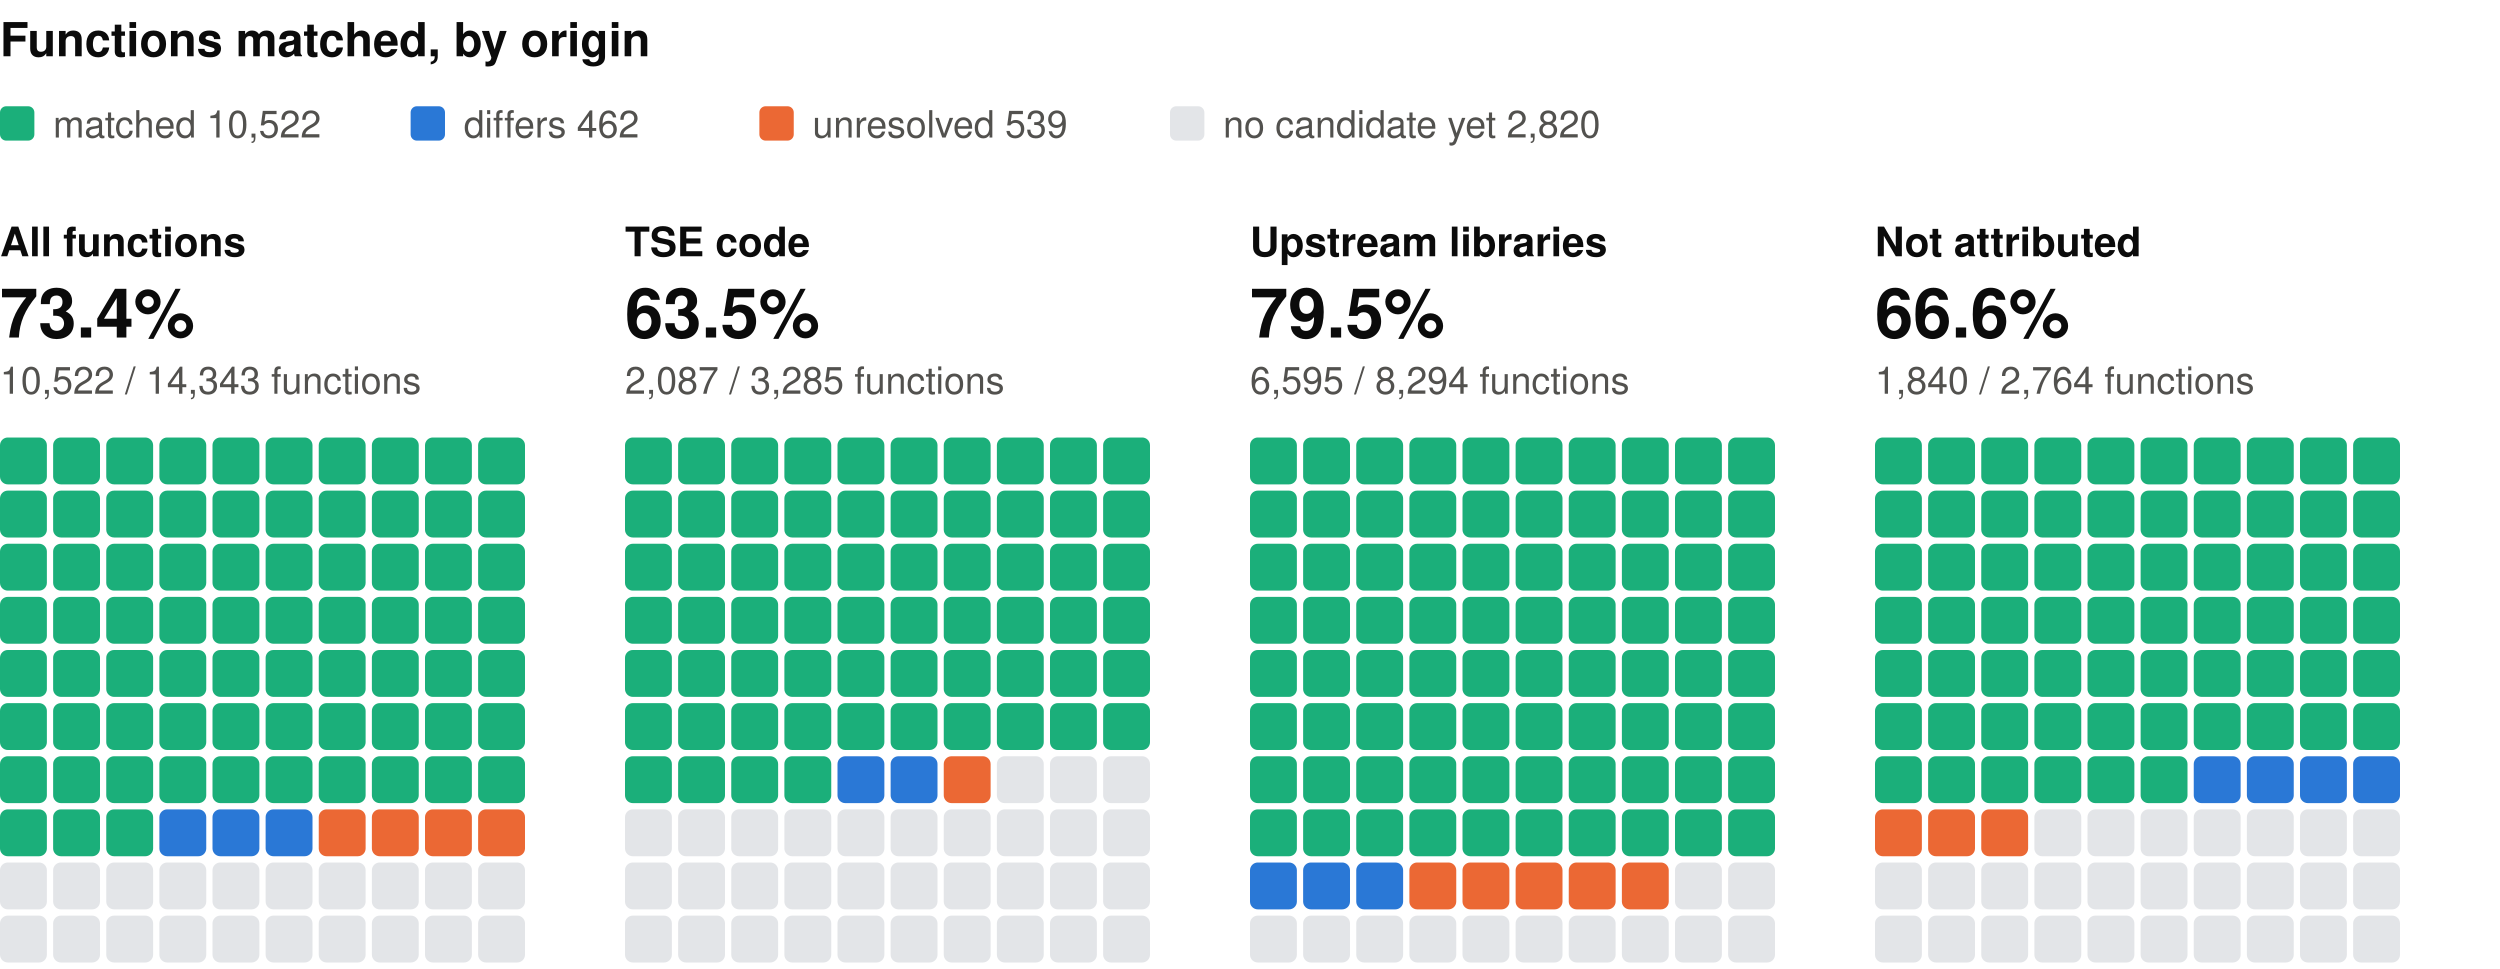
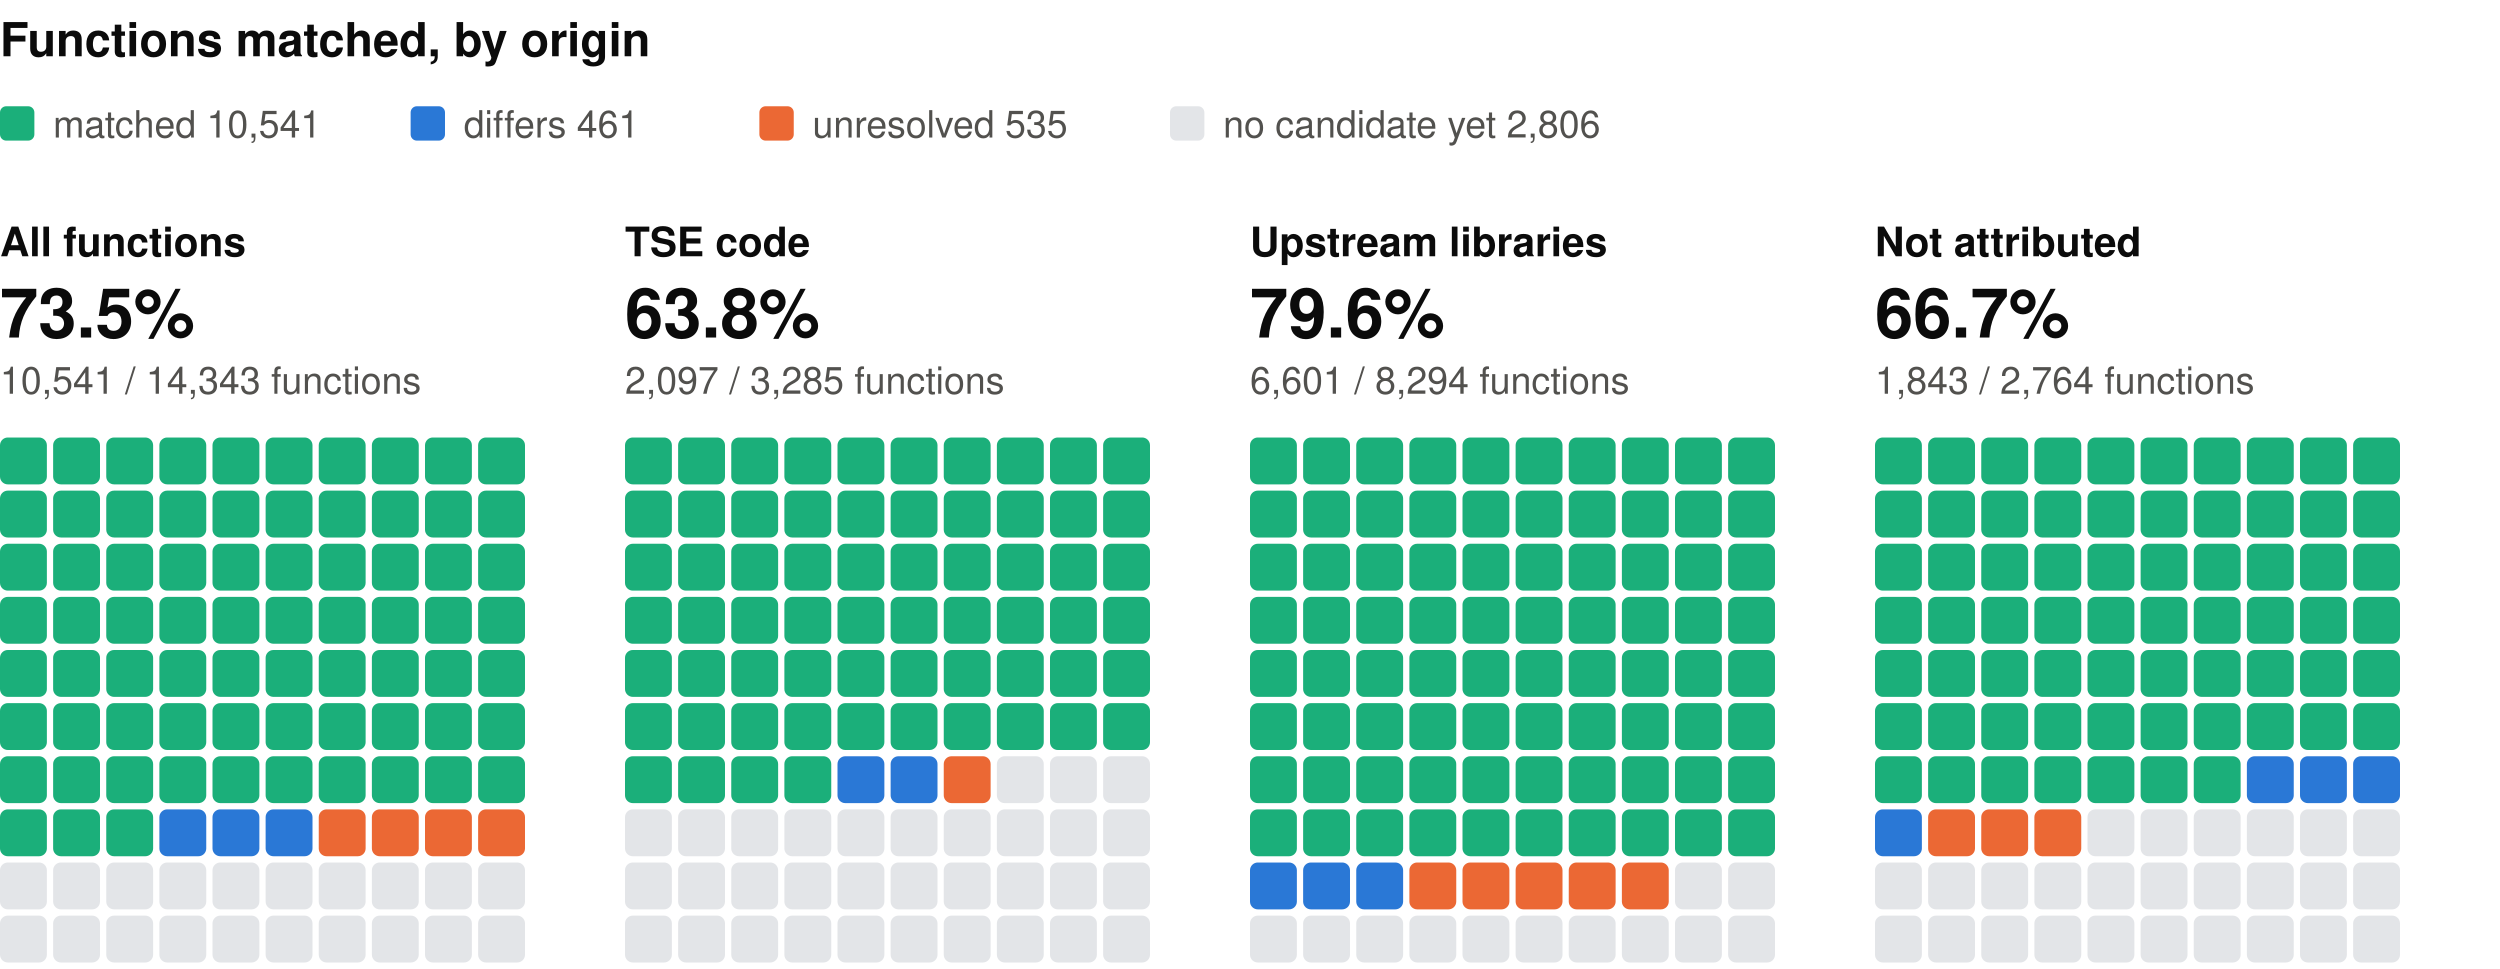
<svg xmlns="http://www.w3.org/2000/svg" width="800" height="310" viewBox="0 0 800 310" role="img" aria-label="Functions matched, by origin: one square per percent, coloured by verdict" font-family="system-ui, -apple-system, 'Segoe UI', Helvetica, Arial, sans-serif">
  <text x="0" y="18" font-size="15" fill="#0b0b0b" font-weight="600">Functions matched, by origin</text>
  <rect x="0" y="34" width="11" height="11" rx="2" fill="#1baf7a" />
-   <text x="17" y="44" font-size="12" fill="#52514e">matched 10,522</text>
+   <text x="17" y="44" font-size="12" fill="#52514e">matched 10,541</text>
  <rect x="131.4" y="34" width="11" height="11" rx="2" fill="#2a78d6" />
-   <text x="148.4" y="44" font-size="12" fill="#52514e">differs 462</text>
+   <text x="148.4" y="44" font-size="12" fill="#52514e">differs 461</text>
  <rect x="243" y="34" width="11" height="11" rx="2" fill="#eb6834" />
-   <text x="260" y="44" font-size="12" fill="#52514e">unresolved 539</text>
+   <text x="260" y="44" font-size="12" fill="#52514e">unresolved 535</text>
  <rect x="374.4" y="34" width="11" height="11" rx="2" fill="#e3e5e8" />
-   <text x="391.4" y="44" font-size="12" fill="#52514e">no candidate yet 2,820</text>
+   <text x="391.4" y="44" font-size="12" fill="#52514e">no candidate yet 2,806</text>
  <text x="0" y="82" font-size="13" fill="#0b0b0b" font-weight="600">All functions</text>
-   <text x="0" y="108" font-size="22" fill="#0b0b0b" font-weight="600">73.4%</text>
-   <text x="0" y="126" font-size="12" fill="#52514e">10,522 / 14,343 functions</text>
+   <text x="0" y="108" font-size="22" fill="#0b0b0b" font-weight="600">73.5%</text>
+   <text x="0" y="126" font-size="12" fill="#52514e">10,541 / 14,343 functions</text>
  <rect x="0" y="140" width="15" height="15" rx="2.5" fill="#1baf7a" />
  <rect x="17" y="140" width="15" height="15" rx="2.5" fill="#1baf7a" />
  <rect x="34" y="140" width="15" height="15" rx="2.5" fill="#1baf7a" />
  <rect x="51" y="140" width="15" height="15" rx="2.5" fill="#1baf7a" />
  <rect x="68" y="140" width="15" height="15" rx="2.5" fill="#1baf7a" />
  <rect x="85" y="140" width="15" height="15" rx="2.5" fill="#1baf7a" />
  <rect x="102" y="140" width="15" height="15" rx="2.5" fill="#1baf7a" />
  <rect x="119" y="140" width="15" height="15" rx="2.5" fill="#1baf7a" />
  <rect x="136" y="140" width="15" height="15" rx="2.5" fill="#1baf7a" />
  <rect x="153" y="140" width="15" height="15" rx="2.5" fill="#1baf7a" />
  <rect x="0" y="157" width="15" height="15" rx="2.5" fill="#1baf7a" />
  <rect x="17" y="157" width="15" height="15" rx="2.5" fill="#1baf7a" />
  <rect x="34" y="157" width="15" height="15" rx="2.5" fill="#1baf7a" />
  <rect x="51" y="157" width="15" height="15" rx="2.5" fill="#1baf7a" />
  <rect x="68" y="157" width="15" height="15" rx="2.5" fill="#1baf7a" />
  <rect x="85" y="157" width="15" height="15" rx="2.5" fill="#1baf7a" />
  <rect x="102" y="157" width="15" height="15" rx="2.5" fill="#1baf7a" />
  <rect x="119" y="157" width="15" height="15" rx="2.5" fill="#1baf7a" />
  <rect x="136" y="157" width="15" height="15" rx="2.5" fill="#1baf7a" />
  <rect x="153" y="157" width="15" height="15" rx="2.5" fill="#1baf7a" />
  <rect x="0" y="174" width="15" height="15" rx="2.5" fill="#1baf7a" />
  <rect x="17" y="174" width="15" height="15" rx="2.5" fill="#1baf7a" />
  <rect x="34" y="174" width="15" height="15" rx="2.5" fill="#1baf7a" />
  <rect x="51" y="174" width="15" height="15" rx="2.5" fill="#1baf7a" />
  <rect x="68" y="174" width="15" height="15" rx="2.5" fill="#1baf7a" />
  <rect x="85" y="174" width="15" height="15" rx="2.5" fill="#1baf7a" />
  <rect x="102" y="174" width="15" height="15" rx="2.5" fill="#1baf7a" />
  <rect x="119" y="174" width="15" height="15" rx="2.5" fill="#1baf7a" />
  <rect x="136" y="174" width="15" height="15" rx="2.5" fill="#1baf7a" />
  <rect x="153" y="174" width="15" height="15" rx="2.5" fill="#1baf7a" />
  <rect x="0" y="191" width="15" height="15" rx="2.5" fill="#1baf7a" />
  <rect x="17" y="191" width="15" height="15" rx="2.5" fill="#1baf7a" />
  <rect x="34" y="191" width="15" height="15" rx="2.5" fill="#1baf7a" />
  <rect x="51" y="191" width="15" height="15" rx="2.5" fill="#1baf7a" />
  <rect x="68" y="191" width="15" height="15" rx="2.5" fill="#1baf7a" />
  <rect x="85" y="191" width="15" height="15" rx="2.5" fill="#1baf7a" />
  <rect x="102" y="191" width="15" height="15" rx="2.5" fill="#1baf7a" />
  <rect x="119" y="191" width="15" height="15" rx="2.5" fill="#1baf7a" />
  <rect x="136" y="191" width="15" height="15" rx="2.5" fill="#1baf7a" />
  <rect x="153" y="191" width="15" height="15" rx="2.5" fill="#1baf7a" />
  <rect x="0" y="208" width="15" height="15" rx="2.5" fill="#1baf7a" />
  <rect x="17" y="208" width="15" height="15" rx="2.5" fill="#1baf7a" />
  <rect x="34" y="208" width="15" height="15" rx="2.5" fill="#1baf7a" />
  <rect x="51" y="208" width="15" height="15" rx="2.5" fill="#1baf7a" />
  <rect x="68" y="208" width="15" height="15" rx="2.5" fill="#1baf7a" />
  <rect x="85" y="208" width="15" height="15" rx="2.5" fill="#1baf7a" />
  <rect x="102" y="208" width="15" height="15" rx="2.5" fill="#1baf7a" />
  <rect x="119" y="208" width="15" height="15" rx="2.5" fill="#1baf7a" />
  <rect x="136" y="208" width="15" height="15" rx="2.5" fill="#1baf7a" />
  <rect x="153" y="208" width="15" height="15" rx="2.5" fill="#1baf7a" />
  <rect x="0" y="225" width="15" height="15" rx="2.5" fill="#1baf7a" />
  <rect x="17" y="225" width="15" height="15" rx="2.5" fill="#1baf7a" />
  <rect x="34" y="225" width="15" height="15" rx="2.5" fill="#1baf7a" />
  <rect x="51" y="225" width="15" height="15" rx="2.5" fill="#1baf7a" />
  <rect x="68" y="225" width="15" height="15" rx="2.5" fill="#1baf7a" />
  <rect x="85" y="225" width="15" height="15" rx="2.5" fill="#1baf7a" />
  <rect x="102" y="225" width="15" height="15" rx="2.5" fill="#1baf7a" />
  <rect x="119" y="225" width="15" height="15" rx="2.5" fill="#1baf7a" />
  <rect x="136" y="225" width="15" height="15" rx="2.5" fill="#1baf7a" />
  <rect x="153" y="225" width="15" height="15" rx="2.5" fill="#1baf7a" />
  <rect x="0" y="242" width="15" height="15" rx="2.5" fill="#1baf7a" />
  <rect x="17" y="242" width="15" height="15" rx="2.5" fill="#1baf7a" />
  <rect x="34" y="242" width="15" height="15" rx="2.5" fill="#1baf7a" />
  <rect x="51" y="242" width="15" height="15" rx="2.5" fill="#1baf7a" />
  <rect x="68" y="242" width="15" height="15" rx="2.5" fill="#1baf7a" />
  <rect x="85" y="242" width="15" height="15" rx="2.5" fill="#1baf7a" />
  <rect x="102" y="242" width="15" height="15" rx="2.5" fill="#1baf7a" />
  <rect x="119" y="242" width="15" height="15" rx="2.5" fill="#1baf7a" />
  <rect x="136" y="242" width="15" height="15" rx="2.5" fill="#1baf7a" />
  <rect x="153" y="242" width="15" height="15" rx="2.5" fill="#1baf7a" />
  <rect x="0" y="259" width="15" height="15" rx="2.5" fill="#1baf7a" />
  <rect x="17" y="259" width="15" height="15" rx="2.5" fill="#1baf7a" />
  <rect x="34" y="259" width="15" height="15" rx="2.5" fill="#1baf7a" />
  <rect x="51" y="259" width="15" height="15" rx="2.5" fill="#2a78d6" />
  <rect x="68" y="259" width="15" height="15" rx="2.5" fill="#2a78d6" />
  <rect x="85" y="259" width="15" height="15" rx="2.5" fill="#2a78d6" />
  <rect x="102" y="259" width="15" height="15" rx="2.5" fill="#eb6834" />
  <rect x="119" y="259" width="15" height="15" rx="2.5" fill="#eb6834" />
  <rect x="136" y="259" width="15" height="15" rx="2.5" fill="#eb6834" />
  <rect x="153" y="259" width="15" height="15" rx="2.5" fill="#eb6834" />
  <rect x="0" y="276" width="15" height="15" rx="2.5" fill="#e3e5e8" />
  <rect x="17" y="276" width="15" height="15" rx="2.5" fill="#e3e5e8" />
  <rect x="34" y="276" width="15" height="15" rx="2.5" fill="#e3e5e8" />
  <rect x="51" y="276" width="15" height="15" rx="2.5" fill="#e3e5e8" />
  <rect x="68" y="276" width="15" height="15" rx="2.5" fill="#e3e5e8" />
  <rect x="85" y="276" width="15" height="15" rx="2.5" fill="#e3e5e8" />
  <rect x="102" y="276" width="15" height="15" rx="2.5" fill="#e3e5e8" />
  <rect x="119" y="276" width="15" height="15" rx="2.5" fill="#e3e5e8" />
  <rect x="136" y="276" width="15" height="15" rx="2.5" fill="#e3e5e8" />
  <rect x="153" y="276" width="15" height="15" rx="2.5" fill="#e3e5e8" />
  <rect x="0" y="293" width="15" height="15" rx="2.5" fill="#e3e5e8" />
  <rect x="17" y="293" width="15" height="15" rx="2.5" fill="#e3e5e8" />
  <rect x="34" y="293" width="15" height="15" rx="2.5" fill="#e3e5e8" />
  <rect x="51" y="293" width="15" height="15" rx="2.5" fill="#e3e5e8" />
  <rect x="68" y="293" width="15" height="15" rx="2.5" fill="#e3e5e8" />
  <rect x="85" y="293" width="15" height="15" rx="2.5" fill="#e3e5e8" />
  <rect x="102" y="293" width="15" height="15" rx="2.5" fill="#e3e5e8" />
  <rect x="119" y="293" width="15" height="15" rx="2.5" fill="#e3e5e8" />
  <rect x="136" y="293" width="15" height="15" rx="2.5" fill="#e3e5e8" />
  <rect x="153" y="293" width="15" height="15" rx="2.5" fill="#e3e5e8" />
  <text x="200" y="82" font-size="13" fill="#0b0b0b" font-weight="600">TSE code</text>
-   <text x="200" y="108" font-size="22" fill="#0b0b0b" font-weight="600">63.5%</text>
-   <text x="200" y="126" font-size="12" fill="#52514e">2,087 / 3,285 functions</text>
+   <text x="200" y="108" font-size="22" fill="#0b0b0b" font-weight="600">63.8%</text>
+   <text x="200" y="126" font-size="12" fill="#52514e">2,097 / 3,285 functions</text>
  <rect x="200" y="140" width="15" height="15" rx="2.5" fill="#1baf7a" />
  <rect x="217" y="140" width="15" height="15" rx="2.5" fill="#1baf7a" />
  <rect x="234" y="140" width="15" height="15" rx="2.5" fill="#1baf7a" />
  <rect x="251" y="140" width="15" height="15" rx="2.5" fill="#1baf7a" />
  <rect x="268" y="140" width="15" height="15" rx="2.5" fill="#1baf7a" />
  <rect x="285" y="140" width="15" height="15" rx="2.5" fill="#1baf7a" />
  <rect x="302" y="140" width="15" height="15" rx="2.5" fill="#1baf7a" />
  <rect x="319" y="140" width="15" height="15" rx="2.5" fill="#1baf7a" />
  <rect x="336" y="140" width="15" height="15" rx="2.5" fill="#1baf7a" />
  <rect x="353" y="140" width="15" height="15" rx="2.5" fill="#1baf7a" />
  <rect x="200" y="157" width="15" height="15" rx="2.5" fill="#1baf7a" />
  <rect x="217" y="157" width="15" height="15" rx="2.5" fill="#1baf7a" />
  <rect x="234" y="157" width="15" height="15" rx="2.5" fill="#1baf7a" />
  <rect x="251" y="157" width="15" height="15" rx="2.5" fill="#1baf7a" />
  <rect x="268" y="157" width="15" height="15" rx="2.5" fill="#1baf7a" />
  <rect x="285" y="157" width="15" height="15" rx="2.5" fill="#1baf7a" />
  <rect x="302" y="157" width="15" height="15" rx="2.5" fill="#1baf7a" />
  <rect x="319" y="157" width="15" height="15" rx="2.5" fill="#1baf7a" />
  <rect x="336" y="157" width="15" height="15" rx="2.5" fill="#1baf7a" />
  <rect x="353" y="157" width="15" height="15" rx="2.5" fill="#1baf7a" />
  <rect x="200" y="174" width="15" height="15" rx="2.5" fill="#1baf7a" />
  <rect x="217" y="174" width="15" height="15" rx="2.5" fill="#1baf7a" />
  <rect x="234" y="174" width="15" height="15" rx="2.5" fill="#1baf7a" />
  <rect x="251" y="174" width="15" height="15" rx="2.5" fill="#1baf7a" />
  <rect x="268" y="174" width="15" height="15" rx="2.5" fill="#1baf7a" />
  <rect x="285" y="174" width="15" height="15" rx="2.5" fill="#1baf7a" />
  <rect x="302" y="174" width="15" height="15" rx="2.5" fill="#1baf7a" />
  <rect x="319" y="174" width="15" height="15" rx="2.5" fill="#1baf7a" />
  <rect x="336" y="174" width="15" height="15" rx="2.5" fill="#1baf7a" />
  <rect x="353" y="174" width="15" height="15" rx="2.5" fill="#1baf7a" />
  <rect x="200" y="191" width="15" height="15" rx="2.5" fill="#1baf7a" />
  <rect x="217" y="191" width="15" height="15" rx="2.5" fill="#1baf7a" />
  <rect x="234" y="191" width="15" height="15" rx="2.5" fill="#1baf7a" />
  <rect x="251" y="191" width="15" height="15" rx="2.5" fill="#1baf7a" />
  <rect x="268" y="191" width="15" height="15" rx="2.5" fill="#1baf7a" />
  <rect x="285" y="191" width="15" height="15" rx="2.5" fill="#1baf7a" />
  <rect x="302" y="191" width="15" height="15" rx="2.5" fill="#1baf7a" />
  <rect x="319" y="191" width="15" height="15" rx="2.5" fill="#1baf7a" />
  <rect x="336" y="191" width="15" height="15" rx="2.5" fill="#1baf7a" />
  <rect x="353" y="191" width="15" height="15" rx="2.5" fill="#1baf7a" />
  <rect x="200" y="208" width="15" height="15" rx="2.5" fill="#1baf7a" />
  <rect x="217" y="208" width="15" height="15" rx="2.5" fill="#1baf7a" />
  <rect x="234" y="208" width="15" height="15" rx="2.5" fill="#1baf7a" />
  <rect x="251" y="208" width="15" height="15" rx="2.5" fill="#1baf7a" />
  <rect x="268" y="208" width="15" height="15" rx="2.5" fill="#1baf7a" />
  <rect x="285" y="208" width="15" height="15" rx="2.5" fill="#1baf7a" />
  <rect x="302" y="208" width="15" height="15" rx="2.5" fill="#1baf7a" />
  <rect x="319" y="208" width="15" height="15" rx="2.5" fill="#1baf7a" />
  <rect x="336" y="208" width="15" height="15" rx="2.5" fill="#1baf7a" />
  <rect x="353" y="208" width="15" height="15" rx="2.5" fill="#1baf7a" />
  <rect x="200" y="225" width="15" height="15" rx="2.5" fill="#1baf7a" />
  <rect x="217" y="225" width="15" height="15" rx="2.5" fill="#1baf7a" />
  <rect x="234" y="225" width="15" height="15" rx="2.5" fill="#1baf7a" />
  <rect x="251" y="225" width="15" height="15" rx="2.5" fill="#1baf7a" />
  <rect x="268" y="225" width="15" height="15" rx="2.5" fill="#1baf7a" />
  <rect x="285" y="225" width="15" height="15" rx="2.5" fill="#1baf7a" />
  <rect x="302" y="225" width="15" height="15" rx="2.5" fill="#1baf7a" />
  <rect x="319" y="225" width="15" height="15" rx="2.5" fill="#1baf7a" />
  <rect x="336" y="225" width="15" height="15" rx="2.5" fill="#1baf7a" />
  <rect x="353" y="225" width="15" height="15" rx="2.5" fill="#1baf7a" />
  <rect x="200" y="242" width="15" height="15" rx="2.5" fill="#1baf7a" />
  <rect x="217" y="242" width="15" height="15" rx="2.5" fill="#1baf7a" />
  <rect x="234" y="242" width="15" height="15" rx="2.5" fill="#1baf7a" />
  <rect x="251" y="242" width="15" height="15" rx="2.5" fill="#1baf7a" />
  <rect x="268" y="242" width="15" height="15" rx="2.5" fill="#2a78d6" />
  <rect x="285" y="242" width="15" height="15" rx="2.5" fill="#2a78d6" />
  <rect x="302" y="242" width="15" height="15" rx="2.5" fill="#eb6834" />
  <rect x="319" y="242" width="15" height="15" rx="2.5" fill="#e3e5e8" />
  <rect x="336" y="242" width="15" height="15" rx="2.5" fill="#e3e5e8" />
  <rect x="353" y="242" width="15" height="15" rx="2.5" fill="#e3e5e8" />
  <rect x="200" y="259" width="15" height="15" rx="2.5" fill="#e3e5e8" />
  <rect x="217" y="259" width="15" height="15" rx="2.5" fill="#e3e5e8" />
  <rect x="234" y="259" width="15" height="15" rx="2.5" fill="#e3e5e8" />
  <rect x="251" y="259" width="15" height="15" rx="2.5" fill="#e3e5e8" />
  <rect x="268" y="259" width="15" height="15" rx="2.5" fill="#e3e5e8" />
  <rect x="285" y="259" width="15" height="15" rx="2.5" fill="#e3e5e8" />
  <rect x="302" y="259" width="15" height="15" rx="2.5" fill="#e3e5e8" />
  <rect x="319" y="259" width="15" height="15" rx="2.5" fill="#e3e5e8" />
  <rect x="336" y="259" width="15" height="15" rx="2.5" fill="#e3e5e8" />
  <rect x="353" y="259" width="15" height="15" rx="2.5" fill="#e3e5e8" />
  <rect x="200" y="276" width="15" height="15" rx="2.5" fill="#e3e5e8" />
  <rect x="217" y="276" width="15" height="15" rx="2.5" fill="#e3e5e8" />
  <rect x="234" y="276" width="15" height="15" rx="2.5" fill="#e3e5e8" />
  <rect x="251" y="276" width="15" height="15" rx="2.5" fill="#e3e5e8" />
  <rect x="268" y="276" width="15" height="15" rx="2.5" fill="#e3e5e8" />
  <rect x="285" y="276" width="15" height="15" rx="2.5" fill="#e3e5e8" />
  <rect x="302" y="276" width="15" height="15" rx="2.5" fill="#e3e5e8" />
  <rect x="319" y="276" width="15" height="15" rx="2.5" fill="#e3e5e8" />
  <rect x="336" y="276" width="15" height="15" rx="2.5" fill="#e3e5e8" />
  <rect x="353" y="276" width="15" height="15" rx="2.5" fill="#e3e5e8" />
  <rect x="200" y="293" width="15" height="15" rx="2.5" fill="#e3e5e8" />
  <rect x="217" y="293" width="15" height="15" rx="2.5" fill="#e3e5e8" />
  <rect x="234" y="293" width="15" height="15" rx="2.5" fill="#e3e5e8" />
  <rect x="251" y="293" width="15" height="15" rx="2.5" fill="#e3e5e8" />
  <rect x="268" y="293" width="15" height="15" rx="2.5" fill="#e3e5e8" />
  <rect x="285" y="293" width="15" height="15" rx="2.5" fill="#e3e5e8" />
  <rect x="302" y="293" width="15" height="15" rx="2.5" fill="#e3e5e8" />
  <rect x="319" y="293" width="15" height="15" rx="2.5" fill="#e3e5e8" />
  <rect x="336" y="293" width="15" height="15" rx="2.5" fill="#e3e5e8" />
  <rect x="353" y="293" width="15" height="15" rx="2.5" fill="#e3e5e8" />
  <text x="400" y="82" font-size="13" fill="#0b0b0b" font-weight="600">Upstream libraries</text>
-   <text x="400" y="108" font-size="22" fill="#0b0b0b" font-weight="600">79.5%</text>
-   <text x="400" y="126" font-size="12" fill="#52514e">6,595 / 8,294 functions</text>
+   <text x="400" y="108" font-size="22" fill="#0b0b0b" font-weight="600">79.6%</text>
+   <text x="400" y="126" font-size="12" fill="#52514e">6,601 / 8,294 functions</text>
  <rect x="400" y="140" width="15" height="15" rx="2.5" fill="#1baf7a" />
  <rect x="417" y="140" width="15" height="15" rx="2.5" fill="#1baf7a" />
  <rect x="434" y="140" width="15" height="15" rx="2.5" fill="#1baf7a" />
  <rect x="451" y="140" width="15" height="15" rx="2.5" fill="#1baf7a" />
  <rect x="468" y="140" width="15" height="15" rx="2.5" fill="#1baf7a" />
  <rect x="485" y="140" width="15" height="15" rx="2.5" fill="#1baf7a" />
  <rect x="502" y="140" width="15" height="15" rx="2.5" fill="#1baf7a" />
  <rect x="519" y="140" width="15" height="15" rx="2.5" fill="#1baf7a" />
  <rect x="536" y="140" width="15" height="15" rx="2.5" fill="#1baf7a" />
  <rect x="553" y="140" width="15" height="15" rx="2.5" fill="#1baf7a" />
  <rect x="400" y="157" width="15" height="15" rx="2.5" fill="#1baf7a" />
  <rect x="417" y="157" width="15" height="15" rx="2.5" fill="#1baf7a" />
  <rect x="434" y="157" width="15" height="15" rx="2.5" fill="#1baf7a" />
  <rect x="451" y="157" width="15" height="15" rx="2.5" fill="#1baf7a" />
  <rect x="468" y="157" width="15" height="15" rx="2.5" fill="#1baf7a" />
  <rect x="485" y="157" width="15" height="15" rx="2.5" fill="#1baf7a" />
  <rect x="502" y="157" width="15" height="15" rx="2.5" fill="#1baf7a" />
  <rect x="519" y="157" width="15" height="15" rx="2.5" fill="#1baf7a" />
  <rect x="536" y="157" width="15" height="15" rx="2.5" fill="#1baf7a" />
  <rect x="553" y="157" width="15" height="15" rx="2.5" fill="#1baf7a" />
  <rect x="400" y="174" width="15" height="15" rx="2.5" fill="#1baf7a" />
  <rect x="417" y="174" width="15" height="15" rx="2.5" fill="#1baf7a" />
  <rect x="434" y="174" width="15" height="15" rx="2.5" fill="#1baf7a" />
  <rect x="451" y="174" width="15" height="15" rx="2.5" fill="#1baf7a" />
  <rect x="468" y="174" width="15" height="15" rx="2.5" fill="#1baf7a" />
  <rect x="485" y="174" width="15" height="15" rx="2.5" fill="#1baf7a" />
  <rect x="502" y="174" width="15" height="15" rx="2.5" fill="#1baf7a" />
  <rect x="519" y="174" width="15" height="15" rx="2.5" fill="#1baf7a" />
  <rect x="536" y="174" width="15" height="15" rx="2.5" fill="#1baf7a" />
  <rect x="553" y="174" width="15" height="15" rx="2.5" fill="#1baf7a" />
  <rect x="400" y="191" width="15" height="15" rx="2.5" fill="#1baf7a" />
  <rect x="417" y="191" width="15" height="15" rx="2.5" fill="#1baf7a" />
  <rect x="434" y="191" width="15" height="15" rx="2.5" fill="#1baf7a" />
  <rect x="451" y="191" width="15" height="15" rx="2.5" fill="#1baf7a" />
  <rect x="468" y="191" width="15" height="15" rx="2.5" fill="#1baf7a" />
  <rect x="485" y="191" width="15" height="15" rx="2.5" fill="#1baf7a" />
  <rect x="502" y="191" width="15" height="15" rx="2.5" fill="#1baf7a" />
  <rect x="519" y="191" width="15" height="15" rx="2.5" fill="#1baf7a" />
  <rect x="536" y="191" width="15" height="15" rx="2.5" fill="#1baf7a" />
  <rect x="553" y="191" width="15" height="15" rx="2.5" fill="#1baf7a" />
  <rect x="400" y="208" width="15" height="15" rx="2.5" fill="#1baf7a" />
  <rect x="417" y="208" width="15" height="15" rx="2.5" fill="#1baf7a" />
  <rect x="434" y="208" width="15" height="15" rx="2.5" fill="#1baf7a" />
  <rect x="451" y="208" width="15" height="15" rx="2.5" fill="#1baf7a" />
  <rect x="468" y="208" width="15" height="15" rx="2.5" fill="#1baf7a" />
  <rect x="485" y="208" width="15" height="15" rx="2.5" fill="#1baf7a" />
  <rect x="502" y="208" width="15" height="15" rx="2.5" fill="#1baf7a" />
  <rect x="519" y="208" width="15" height="15" rx="2.5" fill="#1baf7a" />
  <rect x="536" y="208" width="15" height="15" rx="2.5" fill="#1baf7a" />
  <rect x="553" y="208" width="15" height="15" rx="2.5" fill="#1baf7a" />
  <rect x="400" y="225" width="15" height="15" rx="2.5" fill="#1baf7a" />
  <rect x="417" y="225" width="15" height="15" rx="2.5" fill="#1baf7a" />
  <rect x="434" y="225" width="15" height="15" rx="2.5" fill="#1baf7a" />
  <rect x="451" y="225" width="15" height="15" rx="2.5" fill="#1baf7a" />
  <rect x="468" y="225" width="15" height="15" rx="2.5" fill="#1baf7a" />
  <rect x="485" y="225" width="15" height="15" rx="2.5" fill="#1baf7a" />
  <rect x="502" y="225" width="15" height="15" rx="2.5" fill="#1baf7a" />
  <rect x="519" y="225" width="15" height="15" rx="2.5" fill="#1baf7a" />
  <rect x="536" y="225" width="15" height="15" rx="2.5" fill="#1baf7a" />
  <rect x="553" y="225" width="15" height="15" rx="2.5" fill="#1baf7a" />
  <rect x="400" y="242" width="15" height="15" rx="2.5" fill="#1baf7a" />
  <rect x="417" y="242" width="15" height="15" rx="2.5" fill="#1baf7a" />
  <rect x="434" y="242" width="15" height="15" rx="2.5" fill="#1baf7a" />
  <rect x="451" y="242" width="15" height="15" rx="2.5" fill="#1baf7a" />
  <rect x="468" y="242" width="15" height="15" rx="2.5" fill="#1baf7a" />
  <rect x="485" y="242" width="15" height="15" rx="2.5" fill="#1baf7a" />
  <rect x="502" y="242" width="15" height="15" rx="2.5" fill="#1baf7a" />
  <rect x="519" y="242" width="15" height="15" rx="2.5" fill="#1baf7a" />
  <rect x="536" y="242" width="15" height="15" rx="2.5" fill="#1baf7a" />
  <rect x="553" y="242" width="15" height="15" rx="2.5" fill="#1baf7a" />
  <rect x="400" y="259" width="15" height="15" rx="2.5" fill="#1baf7a" />
  <rect x="417" y="259" width="15" height="15" rx="2.5" fill="#1baf7a" />
  <rect x="434" y="259" width="15" height="15" rx="2.5" fill="#1baf7a" />
  <rect x="451" y="259" width="15" height="15" rx="2.5" fill="#1baf7a" />
  <rect x="468" y="259" width="15" height="15" rx="2.5" fill="#1baf7a" />
  <rect x="485" y="259" width="15" height="15" rx="2.5" fill="#1baf7a" />
  <rect x="502" y="259" width="15" height="15" rx="2.5" fill="#1baf7a" />
  <rect x="519" y="259" width="15" height="15" rx="2.5" fill="#1baf7a" />
  <rect x="536" y="259" width="15" height="15" rx="2.5" fill="#1baf7a" />
  <rect x="553" y="259" width="15" height="15" rx="2.5" fill="#1baf7a" />
  <rect x="400" y="276" width="15" height="15" rx="2.5" fill="#2a78d6" />
  <rect x="417" y="276" width="15" height="15" rx="2.5" fill="#2a78d6" />
  <rect x="434" y="276" width="15" height="15" rx="2.5" fill="#2a78d6" />
  <rect x="451" y="276" width="15" height="15" rx="2.5" fill="#eb6834" />
  <rect x="468" y="276" width="15" height="15" rx="2.5" fill="#eb6834" />
  <rect x="485" y="276" width="15" height="15" rx="2.5" fill="#eb6834" />
  <rect x="502" y="276" width="15" height="15" rx="2.5" fill="#eb6834" />
  <rect x="519" y="276" width="15" height="15" rx="2.5" fill="#eb6834" />
  <rect x="536" y="276" width="15" height="15" rx="2.5" fill="#e3e5e8" />
  <rect x="553" y="276" width="15" height="15" rx="2.5" fill="#e3e5e8" />
  <rect x="400" y="293" width="15" height="15" rx="2.5" fill="#e3e5e8" />
  <rect x="417" y="293" width="15" height="15" rx="2.5" fill="#e3e5e8" />
  <rect x="434" y="293" width="15" height="15" rx="2.5" fill="#e3e5e8" />
  <rect x="451" y="293" width="15" height="15" rx="2.5" fill="#e3e5e8" />
  <rect x="468" y="293" width="15" height="15" rx="2.5" fill="#e3e5e8" />
  <rect x="485" y="293" width="15" height="15" rx="2.5" fill="#e3e5e8" />
  <rect x="502" y="293" width="15" height="15" rx="2.5" fill="#e3e5e8" />
  <rect x="519" y="293" width="15" height="15" rx="2.5" fill="#e3e5e8" />
  <rect x="536" y="293" width="15" height="15" rx="2.5" fill="#e3e5e8" />
  <rect x="553" y="293" width="15" height="15" rx="2.5" fill="#e3e5e8" />
  <text x="600" y="82" font-size="13" fill="#0b0b0b" font-weight="600">Not attributed</text>
-   <text x="600" y="108" font-size="22" fill="#0b0b0b" font-weight="600">66.6%</text>
-   <text x="600" y="126" font-size="12" fill="#52514e">1,840 / 2,764 functions</text>
+   <text x="600" y="108" font-size="22" fill="#0b0b0b" font-weight="600">66.7%</text>
+   <text x="600" y="126" font-size="12" fill="#52514e">1,843 / 2,764 functions</text>
  <rect x="600" y="140" width="15" height="15" rx="2.5" fill="#1baf7a" />
  <rect x="617" y="140" width="15" height="15" rx="2.5" fill="#1baf7a" />
  <rect x="634" y="140" width="15" height="15" rx="2.5" fill="#1baf7a" />
  <rect x="651" y="140" width="15" height="15" rx="2.5" fill="#1baf7a" />
  <rect x="668" y="140" width="15" height="15" rx="2.5" fill="#1baf7a" />
  <rect x="685" y="140" width="15" height="15" rx="2.5" fill="#1baf7a" />
  <rect x="702" y="140" width="15" height="15" rx="2.5" fill="#1baf7a" />
  <rect x="719" y="140" width="15" height="15" rx="2.5" fill="#1baf7a" />
  <rect x="736" y="140" width="15" height="15" rx="2.5" fill="#1baf7a" />
  <rect x="753" y="140" width="15" height="15" rx="2.5" fill="#1baf7a" />
  <rect x="600" y="157" width="15" height="15" rx="2.5" fill="#1baf7a" />
  <rect x="617" y="157" width="15" height="15" rx="2.5" fill="#1baf7a" />
  <rect x="634" y="157" width="15" height="15" rx="2.5" fill="#1baf7a" />
  <rect x="651" y="157" width="15" height="15" rx="2.5" fill="#1baf7a" />
  <rect x="668" y="157" width="15" height="15" rx="2.5" fill="#1baf7a" />
  <rect x="685" y="157" width="15" height="15" rx="2.5" fill="#1baf7a" />
  <rect x="702" y="157" width="15" height="15" rx="2.5" fill="#1baf7a" />
  <rect x="719" y="157" width="15" height="15" rx="2.5" fill="#1baf7a" />
  <rect x="736" y="157" width="15" height="15" rx="2.5" fill="#1baf7a" />
  <rect x="753" y="157" width="15" height="15" rx="2.5" fill="#1baf7a" />
  <rect x="600" y="174" width="15" height="15" rx="2.5" fill="#1baf7a" />
  <rect x="617" y="174" width="15" height="15" rx="2.5" fill="#1baf7a" />
  <rect x="634" y="174" width="15" height="15" rx="2.5" fill="#1baf7a" />
  <rect x="651" y="174" width="15" height="15" rx="2.5" fill="#1baf7a" />
  <rect x="668" y="174" width="15" height="15" rx="2.5" fill="#1baf7a" />
  <rect x="685" y="174" width="15" height="15" rx="2.5" fill="#1baf7a" />
  <rect x="702" y="174" width="15" height="15" rx="2.5" fill="#1baf7a" />
  <rect x="719" y="174" width="15" height="15" rx="2.5" fill="#1baf7a" />
  <rect x="736" y="174" width="15" height="15" rx="2.5" fill="#1baf7a" />
  <rect x="753" y="174" width="15" height="15" rx="2.5" fill="#1baf7a" />
  <rect x="600" y="191" width="15" height="15" rx="2.5" fill="#1baf7a" />
  <rect x="617" y="191" width="15" height="15" rx="2.5" fill="#1baf7a" />
  <rect x="634" y="191" width="15" height="15" rx="2.5" fill="#1baf7a" />
  <rect x="651" y="191" width="15" height="15" rx="2.5" fill="#1baf7a" />
  <rect x="668" y="191" width="15" height="15" rx="2.5" fill="#1baf7a" />
  <rect x="685" y="191" width="15" height="15" rx="2.5" fill="#1baf7a" />
  <rect x="702" y="191" width="15" height="15" rx="2.5" fill="#1baf7a" />
  <rect x="719" y="191" width="15" height="15" rx="2.5" fill="#1baf7a" />
  <rect x="736" y="191" width="15" height="15" rx="2.5" fill="#1baf7a" />
  <rect x="753" y="191" width="15" height="15" rx="2.5" fill="#1baf7a" />
  <rect x="600" y="208" width="15" height="15" rx="2.5" fill="#1baf7a" />
  <rect x="617" y="208" width="15" height="15" rx="2.5" fill="#1baf7a" />
  <rect x="634" y="208" width="15" height="15" rx="2.5" fill="#1baf7a" />
  <rect x="651" y="208" width="15" height="15" rx="2.5" fill="#1baf7a" />
  <rect x="668" y="208" width="15" height="15" rx="2.5" fill="#1baf7a" />
  <rect x="685" y="208" width="15" height="15" rx="2.5" fill="#1baf7a" />
  <rect x="702" y="208" width="15" height="15" rx="2.5" fill="#1baf7a" />
  <rect x="719" y="208" width="15" height="15" rx="2.5" fill="#1baf7a" />
  <rect x="736" y="208" width="15" height="15" rx="2.5" fill="#1baf7a" />
  <rect x="753" y="208" width="15" height="15" rx="2.5" fill="#1baf7a" />
  <rect x="600" y="225" width="15" height="15" rx="2.5" fill="#1baf7a" />
  <rect x="617" y="225" width="15" height="15" rx="2.5" fill="#1baf7a" />
  <rect x="634" y="225" width="15" height="15" rx="2.5" fill="#1baf7a" />
  <rect x="651" y="225" width="15" height="15" rx="2.5" fill="#1baf7a" />
  <rect x="668" y="225" width="15" height="15" rx="2.5" fill="#1baf7a" />
  <rect x="685" y="225" width="15" height="15" rx="2.5" fill="#1baf7a" />
  <rect x="702" y="225" width="15" height="15" rx="2.5" fill="#1baf7a" />
  <rect x="719" y="225" width="15" height="15" rx="2.5" fill="#1baf7a" />
  <rect x="736" y="225" width="15" height="15" rx="2.5" fill="#1baf7a" />
  <rect x="753" y="225" width="15" height="15" rx="2.5" fill="#1baf7a" />
  <rect x="600" y="242" width="15" height="15" rx="2.5" fill="#1baf7a" />
  <rect x="617" y="242" width="15" height="15" rx="2.5" fill="#1baf7a" />
  <rect x="634" y="242" width="15" height="15" rx="2.5" fill="#1baf7a" />
  <rect x="651" y="242" width="15" height="15" rx="2.5" fill="#1baf7a" />
  <rect x="668" y="242" width="15" height="15" rx="2.5" fill="#1baf7a" />
  <rect x="685" y="242" width="15" height="15" rx="2.5" fill="#1baf7a" />
-   <rect x="702" y="242" width="15" height="15" rx="2.5" fill="#2a78d6" />
+   <rect x="702" y="242" width="15" height="15" rx="2.5" fill="#1baf7a" />
  <rect x="719" y="242" width="15" height="15" rx="2.5" fill="#2a78d6" />
  <rect x="736" y="242" width="15" height="15" rx="2.5" fill="#2a78d6" />
  <rect x="753" y="242" width="15" height="15" rx="2.5" fill="#2a78d6" />
-   <rect x="600" y="259" width="15" height="15" rx="2.5" fill="#eb6834" />
+   <rect x="600" y="259" width="15" height="15" rx="2.5" fill="#2a78d6" />
  <rect x="617" y="259" width="15" height="15" rx="2.5" fill="#eb6834" />
  <rect x="634" y="259" width="15" height="15" rx="2.5" fill="#eb6834" />
-   <rect x="651" y="259" width="15" height="15" rx="2.5" fill="#e3e5e8" />
+   <rect x="651" y="259" width="15" height="15" rx="2.5" fill="#eb6834" />
  <rect x="668" y="259" width="15" height="15" rx="2.5" fill="#e3e5e8" />
  <rect x="685" y="259" width="15" height="15" rx="2.5" fill="#e3e5e8" />
  <rect x="702" y="259" width="15" height="15" rx="2.5" fill="#e3e5e8" />
  <rect x="719" y="259" width="15" height="15" rx="2.5" fill="#e3e5e8" />
  <rect x="736" y="259" width="15" height="15" rx="2.5" fill="#e3e5e8" />
  <rect x="753" y="259" width="15" height="15" rx="2.5" fill="#e3e5e8" />
  <rect x="600" y="276" width="15" height="15" rx="2.5" fill="#e3e5e8" />
  <rect x="617" y="276" width="15" height="15" rx="2.5" fill="#e3e5e8" />
  <rect x="634" y="276" width="15" height="15" rx="2.5" fill="#e3e5e8" />
  <rect x="651" y="276" width="15" height="15" rx="2.5" fill="#e3e5e8" />
  <rect x="668" y="276" width="15" height="15" rx="2.5" fill="#e3e5e8" />
  <rect x="685" y="276" width="15" height="15" rx="2.5" fill="#e3e5e8" />
  <rect x="702" y="276" width="15" height="15" rx="2.5" fill="#e3e5e8" />
  <rect x="719" y="276" width="15" height="15" rx="2.5" fill="#e3e5e8" />
  <rect x="736" y="276" width="15" height="15" rx="2.5" fill="#e3e5e8" />
  <rect x="753" y="276" width="15" height="15" rx="2.5" fill="#e3e5e8" />
  <rect x="600" y="293" width="15" height="15" rx="2.5" fill="#e3e5e8" />
  <rect x="617" y="293" width="15" height="15" rx="2.5" fill="#e3e5e8" />
  <rect x="634" y="293" width="15" height="15" rx="2.5" fill="#e3e5e8" />
  <rect x="651" y="293" width="15" height="15" rx="2.5" fill="#e3e5e8" />
  <rect x="668" y="293" width="15" height="15" rx="2.5" fill="#e3e5e8" />
  <rect x="685" y="293" width="15" height="15" rx="2.5" fill="#e3e5e8" />
  <rect x="702" y="293" width="15" height="15" rx="2.5" fill="#e3e5e8" />
  <rect x="719" y="293" width="15" height="15" rx="2.5" fill="#e3e5e8" />
  <rect x="736" y="293" width="15" height="15" rx="2.5" fill="#e3e5e8" />
  <rect x="753" y="293" width="15" height="15" rx="2.5" fill="#e3e5e8" />
</svg>
